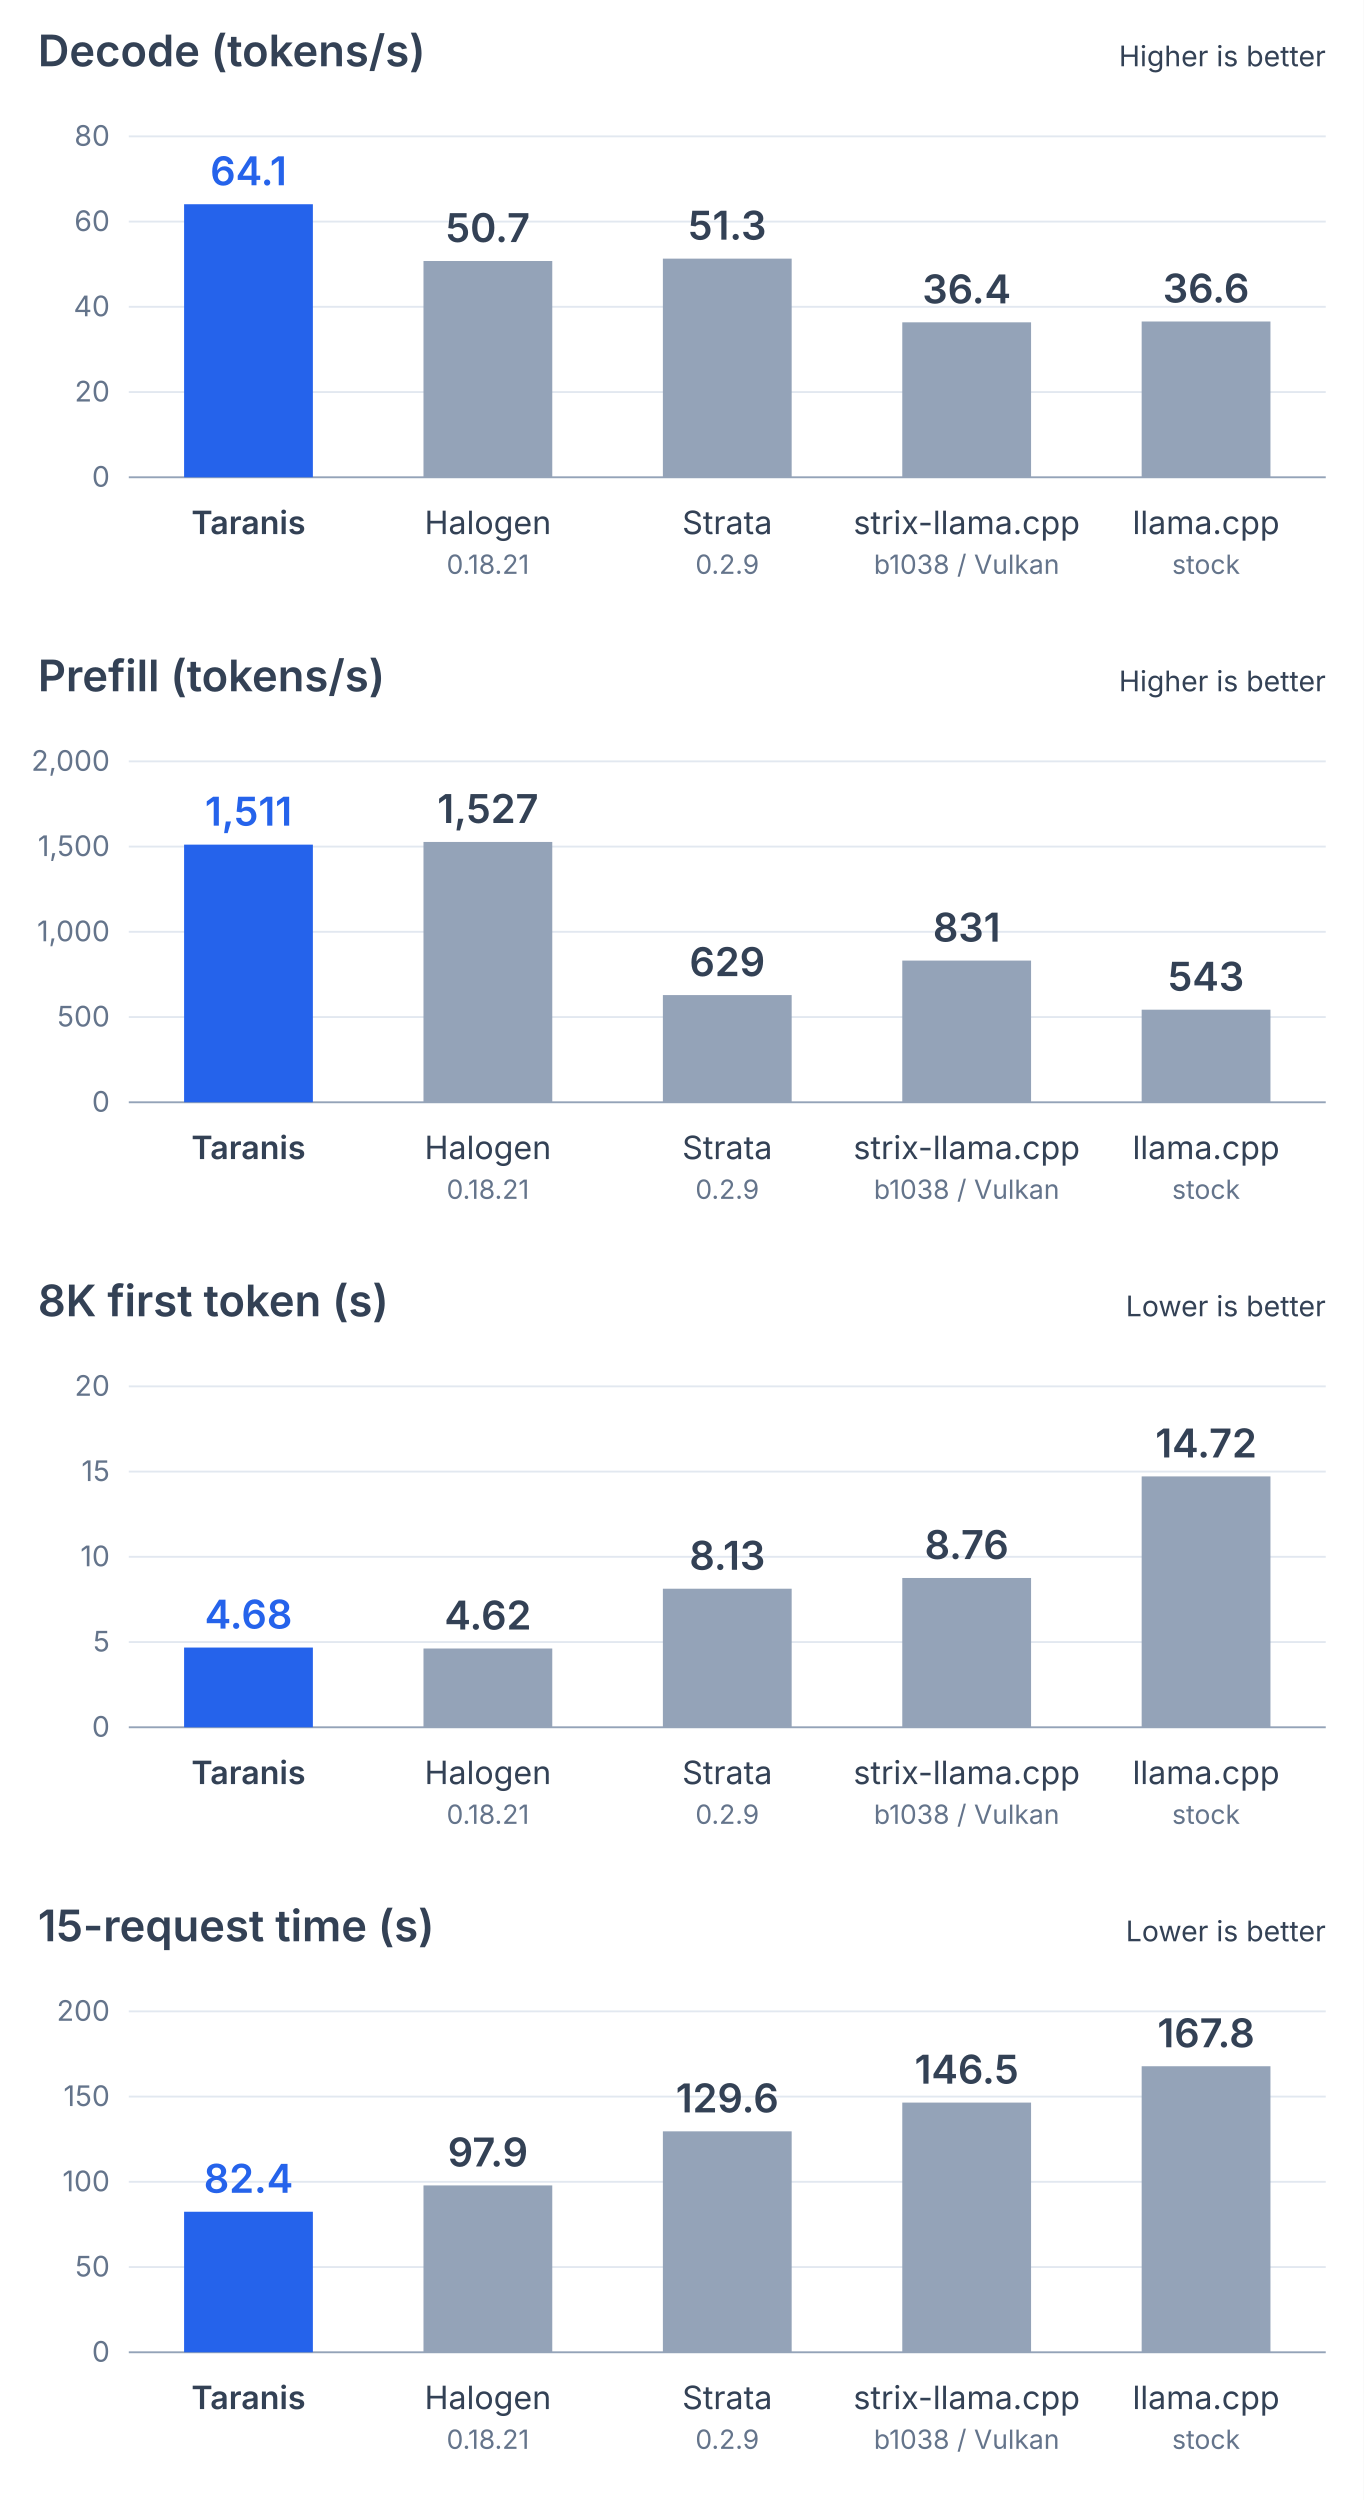
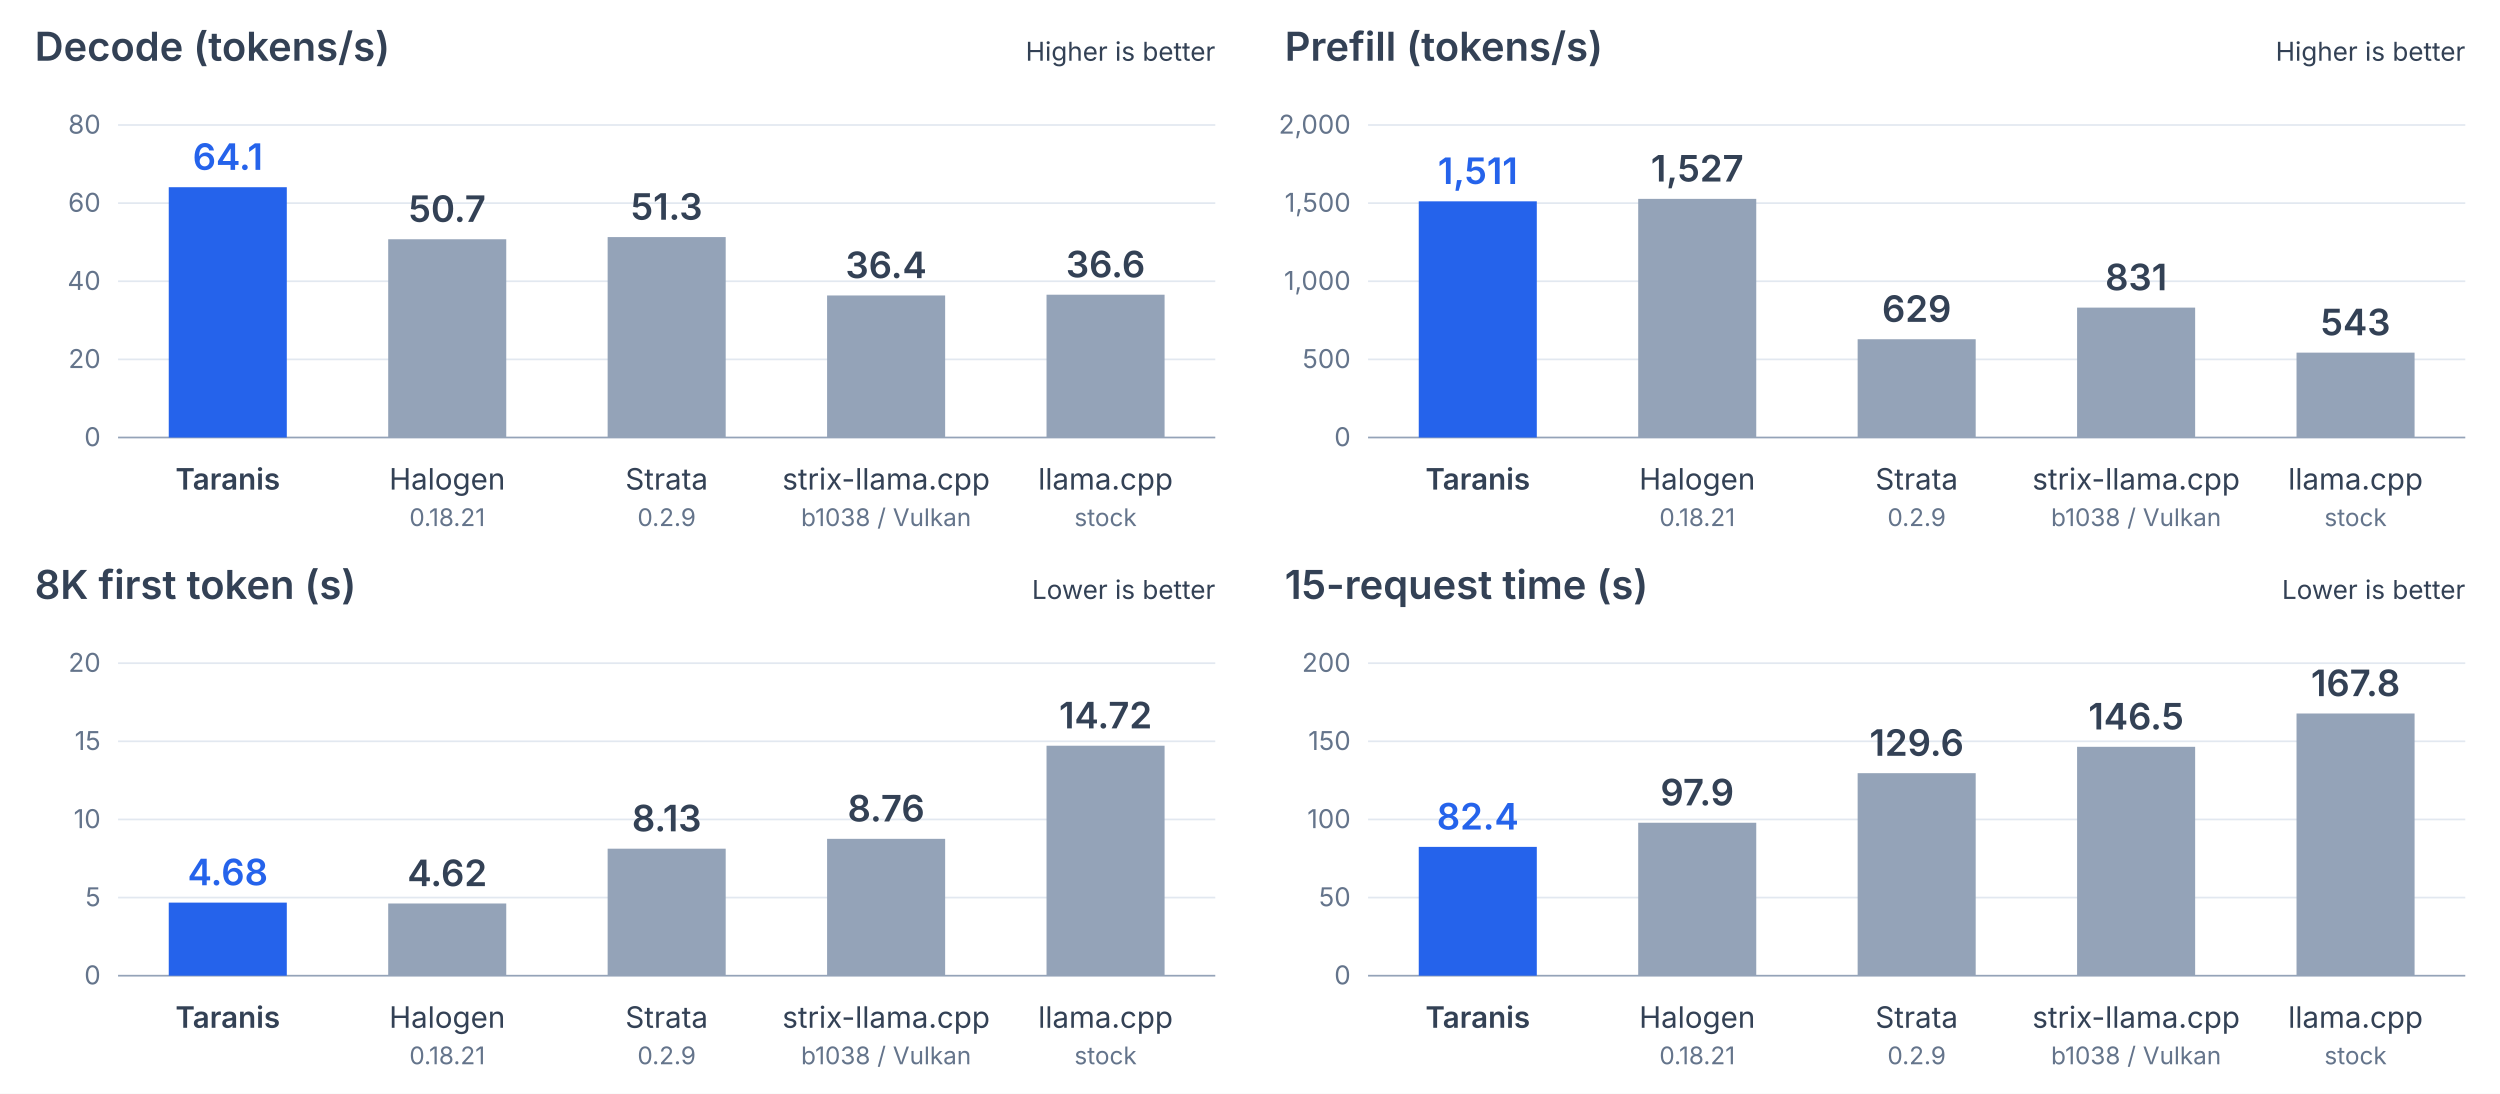
- <svg xmlns="http://www.w3.org/2000/svg" width="720" height="1320" viewBox="0 0 720 1320" role="img" aria-labelledby="title desc">
-   <rect width="720" height="1320" fill="white" />
+ <svg xmlns="http://www.w3.org/2000/svg" width="1440" height="630" viewBox="0 0 1440 630" role="img" aria-labelledby="title desc">
+   <rect width="1440" height="630" fill="white" />
  <style>text { font-family: -apple-system, BlinkMacSystemFont, "Segoe UI", sans-serif; fill: #334155; } .axis { font-size: 15px; fill: #64748b; } .engine { font-size: 17px; } .version { font-size: 14px; fill: #64748b; }</style>
  <g transform="translate(0 0)">
    <text x="20" y="35" font-size="23" font-weight="600">Decode (tokens/s)</text>
    <text x="700" y="35" text-anchor="end" font-size="15" fill="#64748b">Higher is better</text>
    <line x1="68" x2="700" y1="252" y2="252" stroke="#94a3b8" />
    <text class="axis" x="58" y="257" text-anchor="end">0</text>
    <line x1="68" x2="700" y1="207" y2="207" stroke="#e2e8f0" />
    <text class="axis" x="58" y="212" text-anchor="end">20</text>
    <line x1="68" x2="700" y1="162" y2="162" stroke="#e2e8f0" />
    <text class="axis" x="58" y="167" text-anchor="end">40</text>
    <line x1="68" x2="700" y1="117" y2="117" stroke="#e2e8f0" />
    <text class="axis" x="58" y="122" text-anchor="end">60</text>
    <line x1="68" x2="700" y1="72" y2="72" stroke="#e2e8f0" />
    <text class="axis" x="58" y="77" text-anchor="end">80</text>
    <rect x="97.2" y="107.834" width="68" height="144.166" fill="#2563eb" />
    <text x="131.2" y="97.834" text-anchor="middle" font-size="21" font-weight="600" style="fill:#2563eb">64.1</text>
    <text class="engine" x="131.2" y="282" text-anchor="middle" font-weight="600">Taranis</text>
    <text class="version" x="131.2" y="303" text-anchor="middle" />
    <rect x="223.6" y="137.813" width="68" height="114.187" fill="#94a3b8" />
    <text x="257.6" y="127.813" text-anchor="middle" font-size="21" font-weight="600" style="fill:#334155">50.7</text>
    <text class="engine" x="257.6" y="282" text-anchor="middle" font-weight="400">Halogen</text>
    <text class="version" x="257.6" y="303" text-anchor="middle">0.18.21</text>
    <rect x="350" y="136.559" width="68" height="115.441" fill="#94a3b8" />
    <text x="384" y="126.559" text-anchor="middle" font-size="21" font-weight="600" style="fill:#334155">51.3</text>
    <text class="engine" x="384" y="282" text-anchor="middle" font-weight="400">Strata</text>
    <text class="version" x="384" y="303" text-anchor="middle">0.2.9</text>
    <rect x="476.4" y="170.188" width="68" height="81.812" fill="#94a3b8" />
    <text x="510.4" y="160.188" text-anchor="middle" font-size="21" font-weight="600" style="fill:#334155">36.4</text>
    <text class="engine" x="510.4" y="282" text-anchor="middle" font-weight="400">strix-llama.cpp</text>
    <text class="version" x="510.4" y="303" text-anchor="middle">b1038 / Vulkan</text>
    <rect x="602.8" y="169.753" width="68" height="82.247" fill="#94a3b8" />
    <text x="636.8" y="159.753" text-anchor="middle" font-size="21" font-weight="600" style="fill:#334155">36.6</text>
    <text class="engine" x="636.8" y="282" text-anchor="middle" font-weight="400">llama.cpp</text>
    <text class="version" x="636.8" y="303" text-anchor="middle">stock</text>
  </g>
-   <g transform="translate(0 330)">
+   <g transform="translate(720 0)">
    <text x="20" y="35" font-size="23" font-weight="600">Prefill (tokens/s)</text>
    <text x="700" y="35" text-anchor="end" font-size="15" fill="#64748b">Higher is better</text>
    <line x1="68" x2="700" y1="252" y2="252" stroke="#94a3b8" />
    <text class="axis" x="58" y="257" text-anchor="end">0</text>
    <line x1="68" x2="700" y1="207" y2="207" stroke="#e2e8f0" />
    <text class="axis" x="58" y="212" text-anchor="end">500</text>
    <line x1="68" x2="700" y1="162" y2="162" stroke="#e2e8f0" />
    <text class="axis" x="58" y="167" text-anchor="end">1,000</text>
    <line x1="68" x2="700" y1="117" y2="117" stroke="#e2e8f0" />
    <text class="axis" x="58" y="122" text-anchor="end">1,500</text>
    <line x1="68" x2="700" y1="72" y2="72" stroke="#e2e8f0" />
    <text class="axis" x="58" y="77" text-anchor="end">2,000</text>
    <rect x="97.2" y="115.968" width="68" height="136.032" fill="#2563eb" />
    <text x="131.2" y="105.968" text-anchor="middle" font-size="21" font-weight="600" style="fill:#2563eb">1,511</text>
    <text class="engine" x="131.2" y="282" text-anchor="middle" font-weight="600">Taranis</text>
    <text class="version" x="131.2" y="303" text-anchor="middle" />
    <rect x="223.6" y="114.549" width="68" height="137.451" fill="#94a3b8" />
    <text x="257.6" y="104.549" text-anchor="middle" font-size="21" font-weight="600" style="fill:#334155">1,527</text>
    <text class="engine" x="257.6" y="282" text-anchor="middle" font-weight="400">Halogen</text>
    <text class="version" x="257.6" y="303" text-anchor="middle">0.18.21</text>
    <rect x="350" y="195.399" width="68" height="56.601" fill="#94a3b8" />
    <text x="384" y="185.399" text-anchor="middle" font-size="21" font-weight="600" style="fill:#334155">629</text>
    <text class="engine" x="384" y="282" text-anchor="middle" font-weight="400">Strata</text>
    <text class="version" x="384" y="303" text-anchor="middle">0.2.9</text>
    <rect x="476.4" y="177.185" width="68" height="74.815" fill="#94a3b8" />
    <text x="510.4" y="167.185" text-anchor="middle" font-size="21" font-weight="600" style="fill:#334155">831</text>
    <text class="engine" x="510.4" y="282" text-anchor="middle" font-weight="400">strix-llama.cpp</text>
    <text class="version" x="510.4" y="303" text-anchor="middle">b1038 / Vulkan</text>
    <rect x="602.8" y="203.119" width="68" height="48.881" fill="#94a3b8" />
    <text x="636.8" y="193.119" text-anchor="middle" font-size="21" font-weight="600" style="fill:#334155">543</text>
    <text class="engine" x="636.8" y="282" text-anchor="middle" font-weight="400">llama.cpp</text>
    <text class="version" x="636.8" y="303" text-anchor="middle">stock</text>
  </g>
-   <g transform="translate(0 660)">
+   <g transform="translate(0 310)">
    <text x="20" y="35" font-size="23" font-weight="600">8K first token (s)</text>
    <text x="700" y="35" text-anchor="end" font-size="15" fill="#64748b">Lower is better</text>
    <line x1="68" x2="700" y1="252" y2="252" stroke="#94a3b8" />
    <text class="axis" x="58" y="257" text-anchor="end">0</text>
    <line x1="68" x2="700" y1="207" y2="207" stroke="#e2e8f0" />
    <text class="axis" x="58" y="212" text-anchor="end">5</text>
    <line x1="68" x2="700" y1="162" y2="162" stroke="#e2e8f0" />
    <text class="axis" x="58" y="167" text-anchor="end">10</text>
    <line x1="68" x2="700" y1="117" y2="117" stroke="#e2e8f0" />
    <text class="axis" x="58" y="122" text-anchor="end">15</text>
    <line x1="68" x2="700" y1="72" y2="72" stroke="#e2e8f0" />
    <text class="axis" x="58" y="77" text-anchor="end">20</text>
    <rect x="97.2" y="209.906" width="68" height="42.094" fill="#2563eb" />
    <text x="131.2" y="199.906" text-anchor="middle" font-size="21" font-weight="600" style="fill:#2563eb">4.68</text>
    <text class="engine" x="131.2" y="282" text-anchor="middle" font-weight="600">Taranis</text>
    <text class="version" x="131.2" y="303" text-anchor="middle" />
    <rect x="223.6" y="210.411" width="68" height="41.589" fill="#94a3b8" />
    <text x="257.6" y="200.411" text-anchor="middle" font-size="21" font-weight="600" style="fill:#334155">4.62</text>
    <text class="engine" x="257.6" y="282" text-anchor="middle" font-weight="400">Halogen</text>
    <text class="version" x="257.6" y="303" text-anchor="middle">0.18.21</text>
    <rect x="350" y="178.846" width="68" height="73.154" fill="#94a3b8" />
    <text x="384" y="168.846" text-anchor="middle" font-size="21" font-weight="600" style="fill:#334155">8.13</text>
    <text class="engine" x="384" y="282" text-anchor="middle" font-weight="400">Strata</text>
    <text class="version" x="384" y="303" text-anchor="middle">0.2.9</text>
    <rect x="476.4" y="173.171" width="68" height="78.829" fill="#94a3b8" />
    <text x="510.4" y="163.171" text-anchor="middle" font-size="21" font-weight="600" style="fill:#334155">8.76</text>
    <text class="engine" x="510.4" y="282" text-anchor="middle" font-weight="400">strix-llama.cpp</text>
    <text class="version" x="510.4" y="303" text-anchor="middle">b1038 / Vulkan</text>
    <rect x="602.8" y="119.541" width="68" height="132.459" fill="#94a3b8" />
    <text x="636.8" y="109.541" text-anchor="middle" font-size="21" font-weight="600" style="fill:#334155">14.72</text>
    <text class="engine" x="636.8" y="282" text-anchor="middle" font-weight="400">llama.cpp</text>
    <text class="version" x="636.8" y="303" text-anchor="middle">stock</text>
  </g>
-   <g transform="translate(0 990)">
+   <g transform="translate(720 310)">
    <text x="20" y="35" font-size="23" font-weight="600">15-request time (s)</text>
    <text x="700" y="35" text-anchor="end" font-size="15" fill="#64748b">Lower is better</text>
    <line x1="68" x2="700" y1="252" y2="252" stroke="#94a3b8" />
    <text class="axis" x="58" y="257" text-anchor="end">0</text>
    <line x1="68" x2="700" y1="207" y2="207" stroke="#e2e8f0" />
    <text class="axis" x="58" y="212" text-anchor="end">50</text>
    <line x1="68" x2="700" y1="162" y2="162" stroke="#e2e8f0" />
    <text class="axis" x="58" y="167" text-anchor="end">100</text>
    <line x1="68" x2="700" y1="117" y2="117" stroke="#e2e8f0" />
    <text class="axis" x="58" y="122" text-anchor="end">150</text>
    <line x1="68" x2="700" y1="72" y2="72" stroke="#e2e8f0" />
    <text class="axis" x="58" y="77" text-anchor="end">200</text>
    <rect x="97.2" y="177.804" width="68" height="74.196" fill="#2563eb" />
    <text x="131.2" y="167.804" text-anchor="middle" font-size="21" font-weight="600" style="fill:#2563eb">82.4</text>
    <text class="engine" x="131.2" y="282" text-anchor="middle" font-weight="600">Taranis</text>
    <text class="version" x="131.2" y="303" text-anchor="middle" />
    <rect x="223.6" y="163.905" width="68" height="88.095" fill="#94a3b8" />
    <text x="257.6" y="153.905" text-anchor="middle" font-size="21" font-weight="600" style="fill:#334155">97.9</text>
    <text class="engine" x="257.6" y="282" text-anchor="middle" font-weight="400">Halogen</text>
    <text class="version" x="257.6" y="303" text-anchor="middle">0.18.21</text>
    <rect x="350" y="135.348" width="68" height="116.652" fill="#94a3b8" />
    <text x="384" y="125.348" text-anchor="middle" font-size="21" font-weight="600" style="fill:#334155">129.6</text>
    <text class="engine" x="384" y="282" text-anchor="middle" font-weight="400">Strata</text>
    <text class="version" x="384" y="303" text-anchor="middle">0.2.9</text>
    <rect x="476.4" y="120.165" width="68" height="131.835" fill="#94a3b8" />
    <text x="510.4" y="110.165" text-anchor="middle" font-size="21" font-weight="600" style="fill:#334155">146.5</text>
    <text class="engine" x="510.4" y="282" text-anchor="middle" font-weight="400">strix-llama.cpp</text>
    <text class="version" x="510.4" y="303" text-anchor="middle">b1038 / Vulkan</text>
    <rect x="602.8" y="100.974" width="68" height="151.026" fill="#94a3b8" />
    <text x="636.8" y="90.974" text-anchor="middle" font-size="21" font-weight="600" style="fill:#334155">167.8</text>
    <text class="engine" x="636.8" y="282" text-anchor="middle" font-weight="400">llama.cpp</text>
    <text class="version" x="636.8" y="303" text-anchor="middle">stock</text>
  </g>
</svg>
